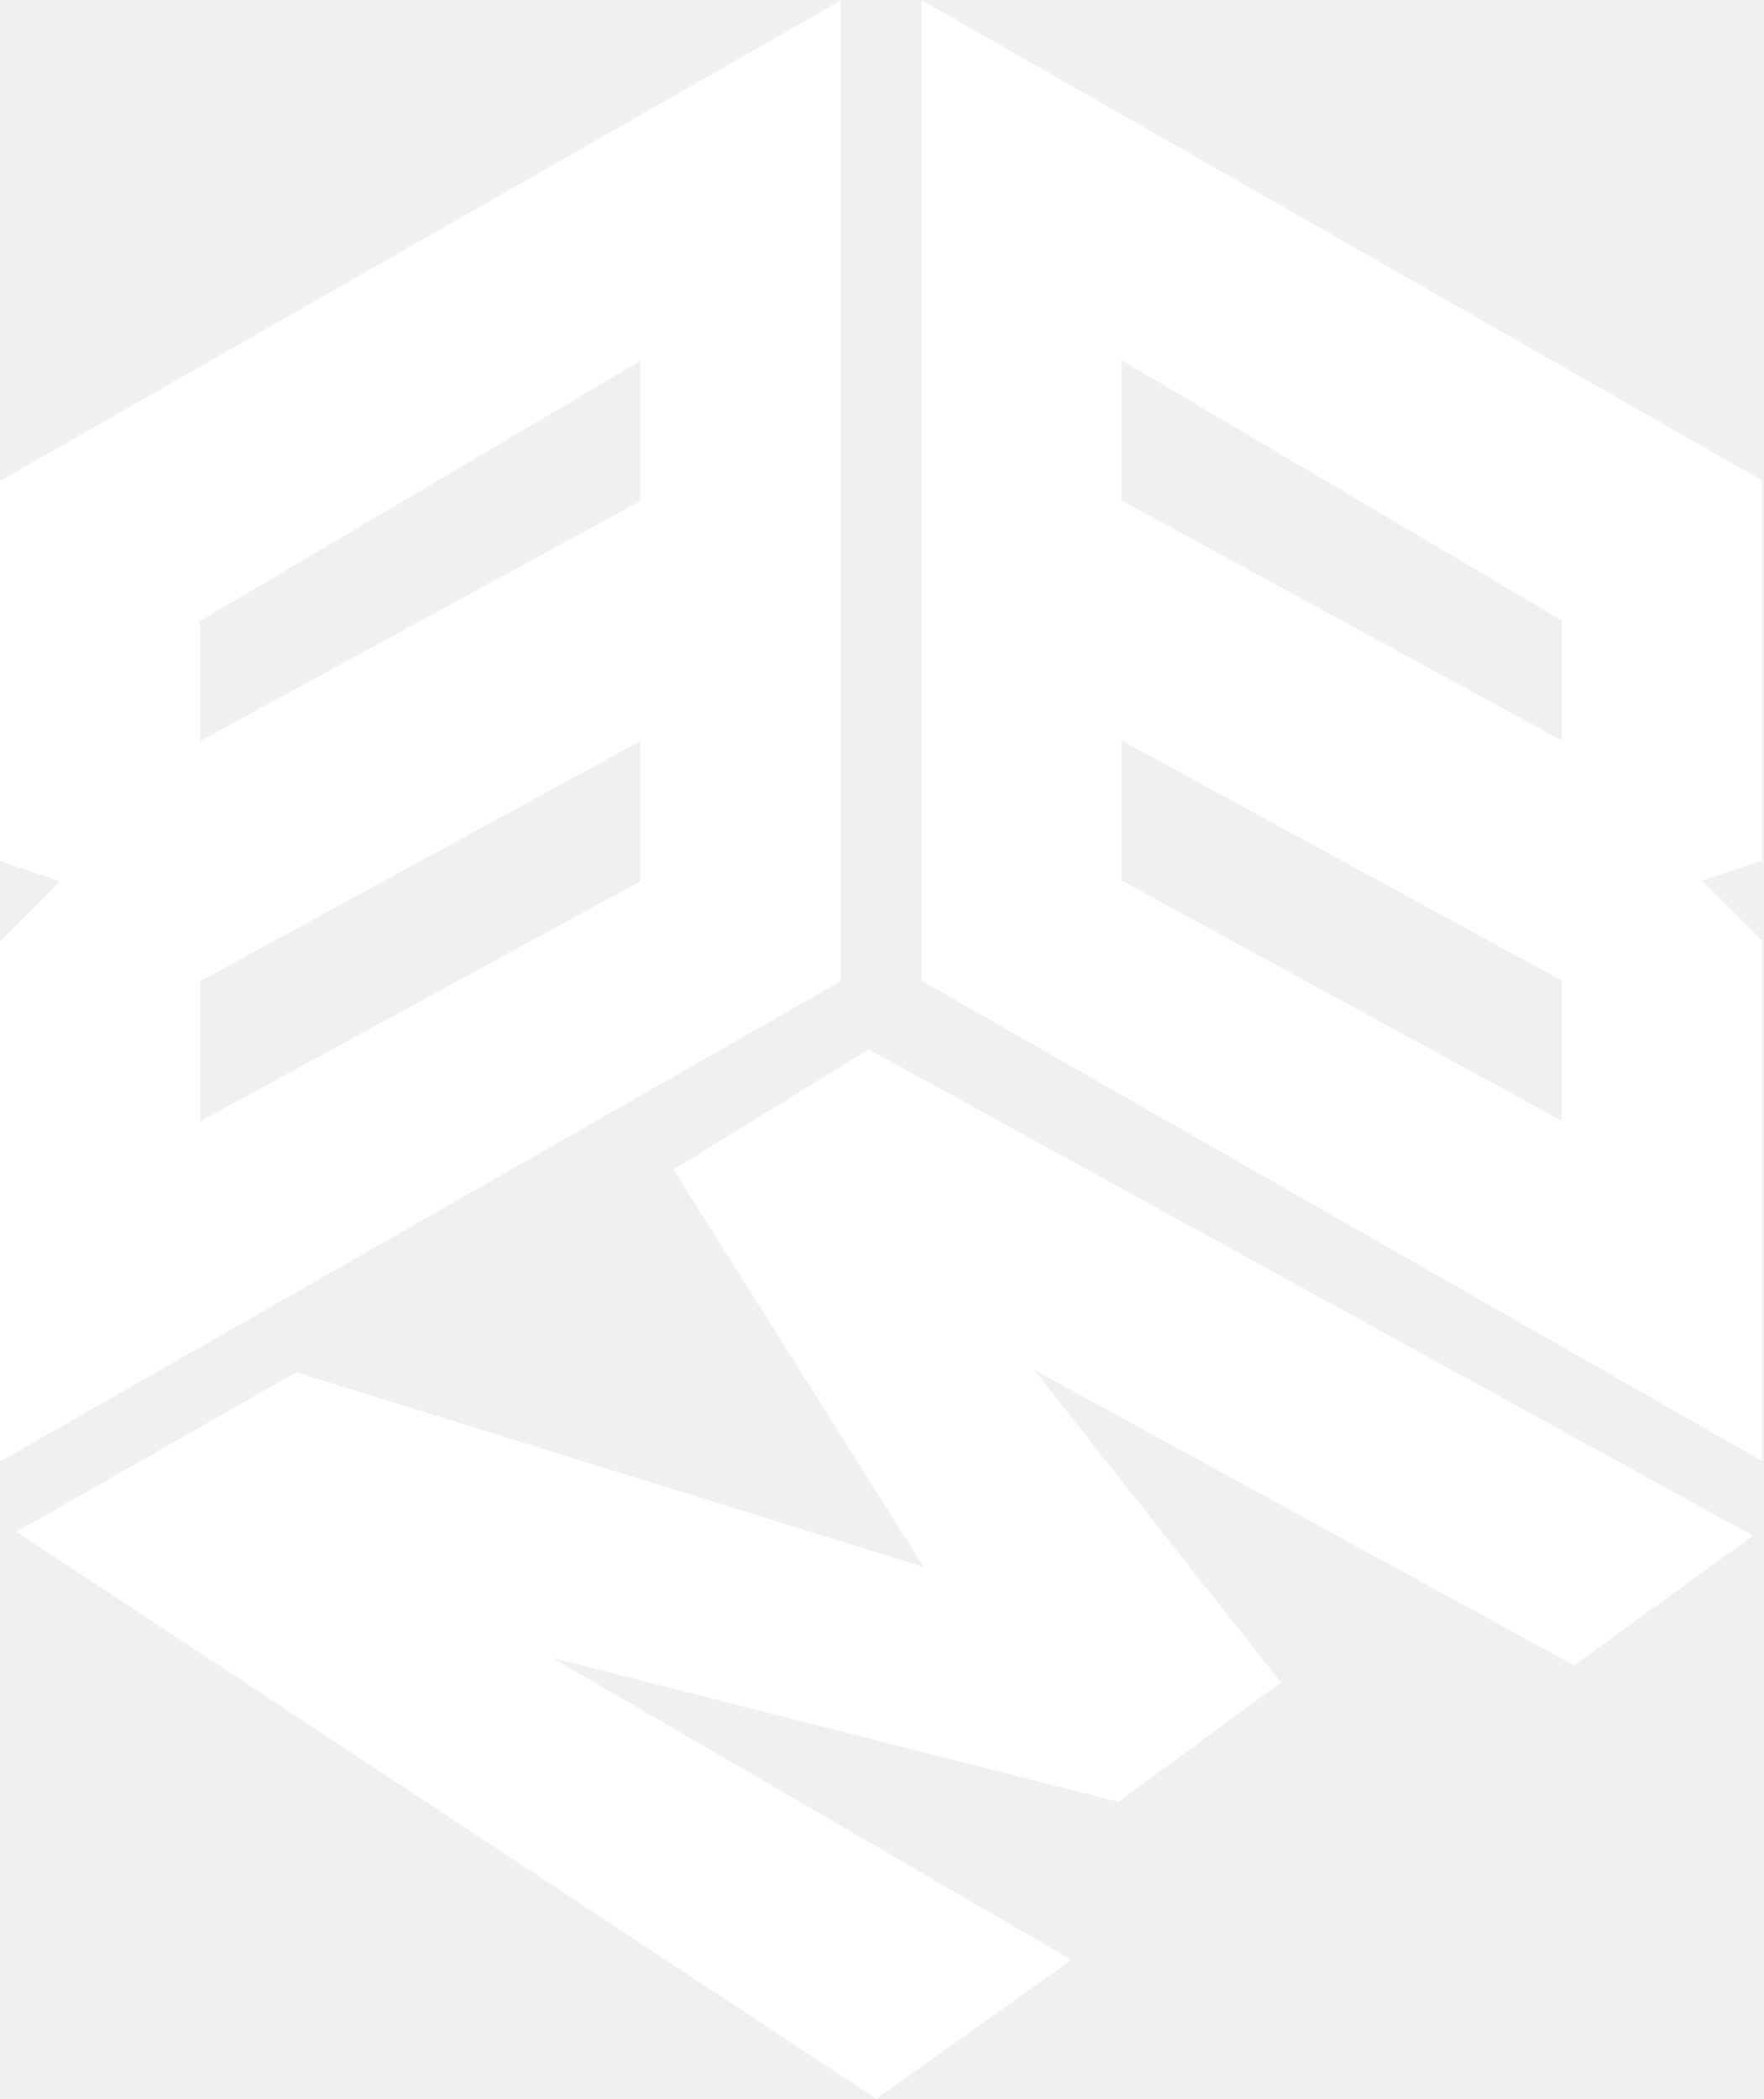
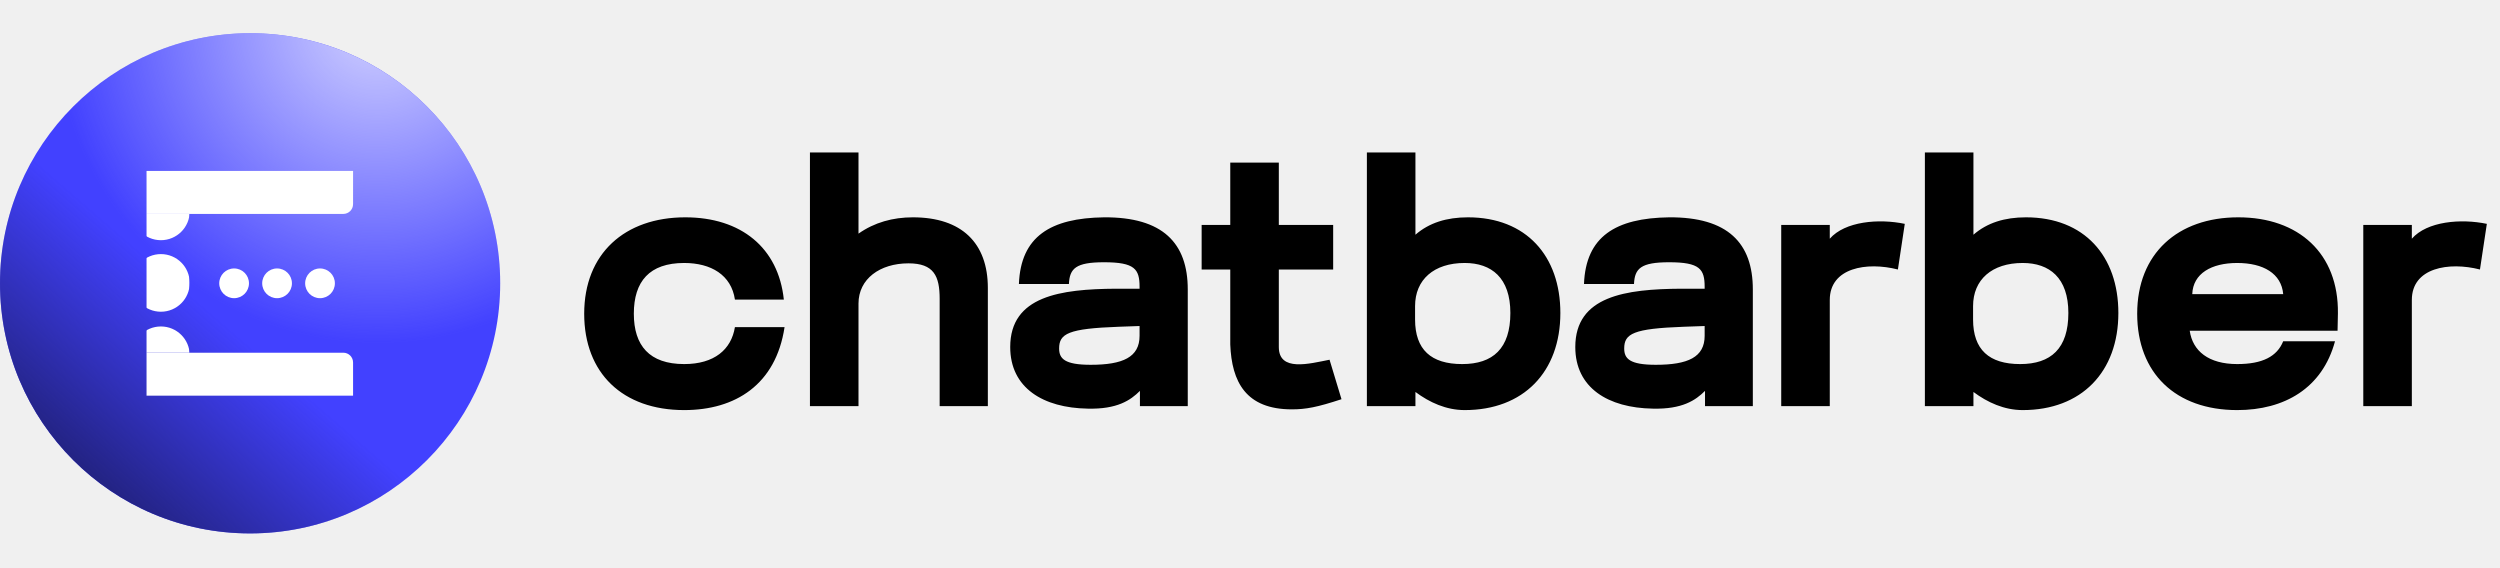
- <svg xmlns="http://www.w3.org/2000/svg" width="578" height="688" viewBox="0 0 578 688" fill="none">
-   <g clip-path="url(#clip0_583_21)">
-     <path d="M577.493 157.428L301.988 0V321.421L577.493 478.849V308.296L557.814 288.617L577.493 282.058V157.428ZM511.898 367.337L367.589 288.623V242.707L511.898 321.421V367.337ZM511.898 242.707L367.589 163.993V118.077L511.898 203.35V242.707Z" fill="white" />
-     <path d="M0 282.268L19.678 288.827L0 308.506V479.058L275.505 321.631V0.21L0 157.638V282.268ZM65.595 321.631L209.904 242.917V288.833L65.595 367.547V321.631ZM65.595 203.554L209.904 118.281V164.197L65.595 242.911V203.554Z" fill="white" />
-     <path d="M515.931 545.9C535.48 531.711 555.023 517.521 574.573 503.337C477.965 450.215 381.357 397.087 284.749 343.965C263.416 357.09 242.088 370.222 220.754 383.347C248.081 426.765 275.402 470.183 302.729 513.601C234.175 492.335 165.626 471.069 97.072 449.803C66.508 467.236 35.95 484.674 5.387 502.107C99.33 564.053 193.267 625.992 287.211 687.938C308.544 672.758 329.872 657.584 351.206 642.403C294.472 609.409 237.732 576.415 180.998 543.414C242.851 559.148 304.705 574.889 366.564 590.623C384.329 577.578 402.1 564.533 419.865 551.487C392.888 517.324 365.906 483.154 338.93 448.991L515.937 545.9H515.931Z" fill="white" />
+ <svg xmlns="http://www.w3.org/2000/svg" width="2559" height="581" viewBox="0 0 2559 581" fill="none">
+   <path d="M256 546C397.385 546 512 431.385 512 290C512 148.615 397.385 34 256 34C114.615 34 0 148.615 0 290C0 431.385 114.615 546 256 546Z" fill="#4241FF" />
+   <path d="M256 546C397.385 546 512 431.385 512 290C512 148.615 397.385 34 256 34C114.615 34 0 148.615 0 290C0 431.385 114.615 546 256 546Z" fill="url(#paint0_radial_607_130)" />
+   <path d="M256 546C397.385 546 512 431.385 512 290C512 148.615 397.385 34 256 34C114.615 34 0 148.615 0 290C0 431.385 114.615 546 256 546Z" fill="url(#paint1_linear_607_130)" />
+   <mask id="mask0_607_130" style="mask-type:alpha" maskUnits="userSpaceOnUse" x="150" y="218" width="44" height="144">
+     <rect x="150" y="218.971" width="43.971" height="142.059" fill="white" />
+   </mask>
+   <g mask="url(#mask0_607_130)">
+     <circle cx="164.699" cy="289.586" r="29.5" fill="white" />
+     <circle cx="164.699" cy="363.664" r="29.5" fill="white" />
+     <circle cx="164.699" cy="216.363" r="29.5" fill="white" />
  </g>
+   <path d="M150 218.97V175H361.397V208.97C361.397 214.493 356.92 218.97 351.397 218.97H150Z" fill="white" />
+   <path d="M150 405V361.029H351.397C356.92 361.029 361.397 365.506 361.397 371.029V405H150Z" fill="white" />
+   <circle cx="239.633" cy="290" r="15.221" fill="white" />
+   <circle cx="283.604" cy="290" r="15.221" fill="white" />
+   <circle cx="327.574" cy="290" r="15.221" fill="white" />
+   <path d="M803.078 334.832C794.177 393.802 752.638 419.764 700.344 419.764C637.294 419.764 597.981 381.934 597.981 321.109C597.981 259.543 639.519 222.455 701.457 222.455C758.572 222.455 796.773 253.609 802.336 306.645H752.267C748.559 281.425 727.789 269.186 700.344 269.186C664.739 269.186 648.792 288.101 648.792 321.109C648.792 353.747 664.739 372.662 700.344 372.662C731.127 372.662 748.559 357.826 752.267 334.832H803.078ZM829.057 415.684V156.067H878.755V239.145C895.074 227.647 913.989 222.455 934.387 222.455C984.456 222.455 1011.16 248.787 1011.16 294.777V415.684H961.832V305.903C961.832 282.538 955.898 269.557 929.937 269.557C900.637 269.557 878.755 285.505 878.755 310.725V415.684H829.057ZM1042.96 290.697C1044.81 242.112 1075.22 223.197 1130.11 222.455C1190.2 222.084 1215.79 248.787 1215.79 296.26V415.684H1166.83V400.107C1157.19 409.75 1143.47 419.022 1113.42 418.28C1067.81 417.538 1034.06 397.14 1034.06 355.23C1034.06 302.936 1085.61 295.889 1142.35 295.518H1166.46V293.664C1166.46 275.491 1161.64 268.444 1130.11 268.444C1101.19 268.444 1094.88 274.749 1094.14 290.697H1042.96ZM1084.12 356.714C1084.12 367.098 1089.69 373.403 1116.39 373.403C1149.4 373.403 1166.46 365.615 1166.46 343.733V333.719L1145.32 334.461C1093.4 336.315 1084.12 341.508 1084.12 356.714ZM1322.35 419.022C1275.25 419.022 1260.78 390.835 1259.3 352.634V275.862H1230V230.243H1259.3V166.452H1309V230.243H1364.63V275.862H1309V355.23C1309 380.821 1340.15 372.291 1360.92 368.211L1373.16 408.637C1348.31 416.796 1336.81 419.022 1322.35 419.022ZM1499.28 419.764C1480.36 419.764 1463.3 411.975 1448.84 401.219V415.684H1399.14V156.067H1448.84V240.257C1462.93 228.018 1480.74 222.455 1502.62 222.455C1562.33 222.455 1597.19 262.139 1597.19 320.367C1597.19 380.821 1559.36 419.764 1499.28 419.764ZM1448.47 327.043C1448.47 357.826 1464.79 372.662 1496.68 372.662C1528.21 372.662 1546.01 356.714 1546.01 320.367C1546.01 284.392 1526.72 269.186 1499.28 269.186C1467.75 269.186 1448.47 286.246 1448.47 313.321V327.043ZM1621.37 290.697C1623.23 242.112 1653.64 223.197 1708.53 222.455C1768.61 222.084 1794.2 248.787 1794.2 296.26V415.684H1745.25V400.107C1735.6 409.75 1721.88 419.022 1691.84 418.28C1646.22 417.538 1612.47 397.14 1612.47 355.23C1612.47 302.936 1664.02 295.889 1720.77 295.518H1744.88V293.664C1744.88 275.491 1740.05 268.444 1708.53 268.444C1679.6 268.444 1673.3 274.749 1672.55 290.697H1621.37ZM1662.54 356.714C1662.54 367.098 1668.1 373.403 1694.81 373.403C1727.81 373.403 1744.88 365.615 1744.88 343.733V333.719L1723.73 334.461C1671.81 336.315 1662.54 341.508 1662.54 356.714ZM1823.26 415.684V230.243H1872.96V244.337C1888.54 226.535 1923.03 223.568 1949.73 229.131L1942.69 275.862C1910.79 267.702 1872.96 274.007 1872.96 307.016V415.684H1823.26ZM2070.45 419.764C2051.54 419.764 2034.48 411.975 2020.01 401.219V415.684H1970.31V156.067H2020.01V240.257C2034.1 228.018 2051.91 222.455 2073.79 222.455C2133.5 222.455 2168.36 262.139 2168.36 320.367C2168.36 380.821 2130.53 419.764 2070.45 419.764ZM2019.64 327.043C2019.64 357.826 2035.96 372.662 2067.85 372.662C2099.38 372.662 2117.18 356.714 2117.18 320.367C2117.18 284.392 2097.9 269.186 2070.45 269.186C2038.93 269.186 2019.64 286.246 2019.64 313.321V327.043ZM2337.09 301.082C2335.24 279.941 2316.69 269.186 2289.99 269.186C2263.66 269.186 2244.74 279.941 2244 301.082H2337.09ZM2187.63 321.109C2187.63 259.543 2229.16 222.455 2291.1 222.455C2353.04 222.455 2393.84 259.543 2393.09 320.738L2392.72 338.541H2241.4C2244.37 359.31 2260.69 372.662 2289.99 372.662C2315.95 372.662 2330.79 364.873 2337.09 349.296H2390.13C2377.15 397.511 2338.2 419.764 2289.99 419.764C2226.94 419.764 2187.63 381.934 2187.63 321.109ZM2419.06 415.684V230.243H2468.76V244.337C2484.34 226.535 2518.83 223.568 2545.53 229.131L2538.49 275.862C2506.59 267.702 2468.76 274.007 2468.76 307.016V415.684H2419.06Z" fill="black" />
  <defs>
-     <clipPath id="clip0_583_21">
-       <rect width="577.487" height="687.946" fill="white" />
-     </clipPath>
+     <radialGradient id="paint0_radial_607_130" cx="0" cy="0" r="1" gradientUnits="userSpaceOnUse" gradientTransform="translate(386.663 21.2571) rotate(109.665) scale(330.63)">
+       <stop stop-color="#D2D2FF" />
+       <stop offset="1" stop-color="#D2D2FF" stop-opacity="0" />
+     </radialGradient>
+     <linearGradient id="paint1_linear_607_130" x1="298.033" y1="390.422" x2="153.676" y2="557.412" gradientUnits="userSpaceOnUse">
+       <stop stop-color="#21217B" stop-opacity="0" />
+       <stop offset="1" stop-color="#21217B" />
+     </linearGradient>
  </defs>
</svg>
